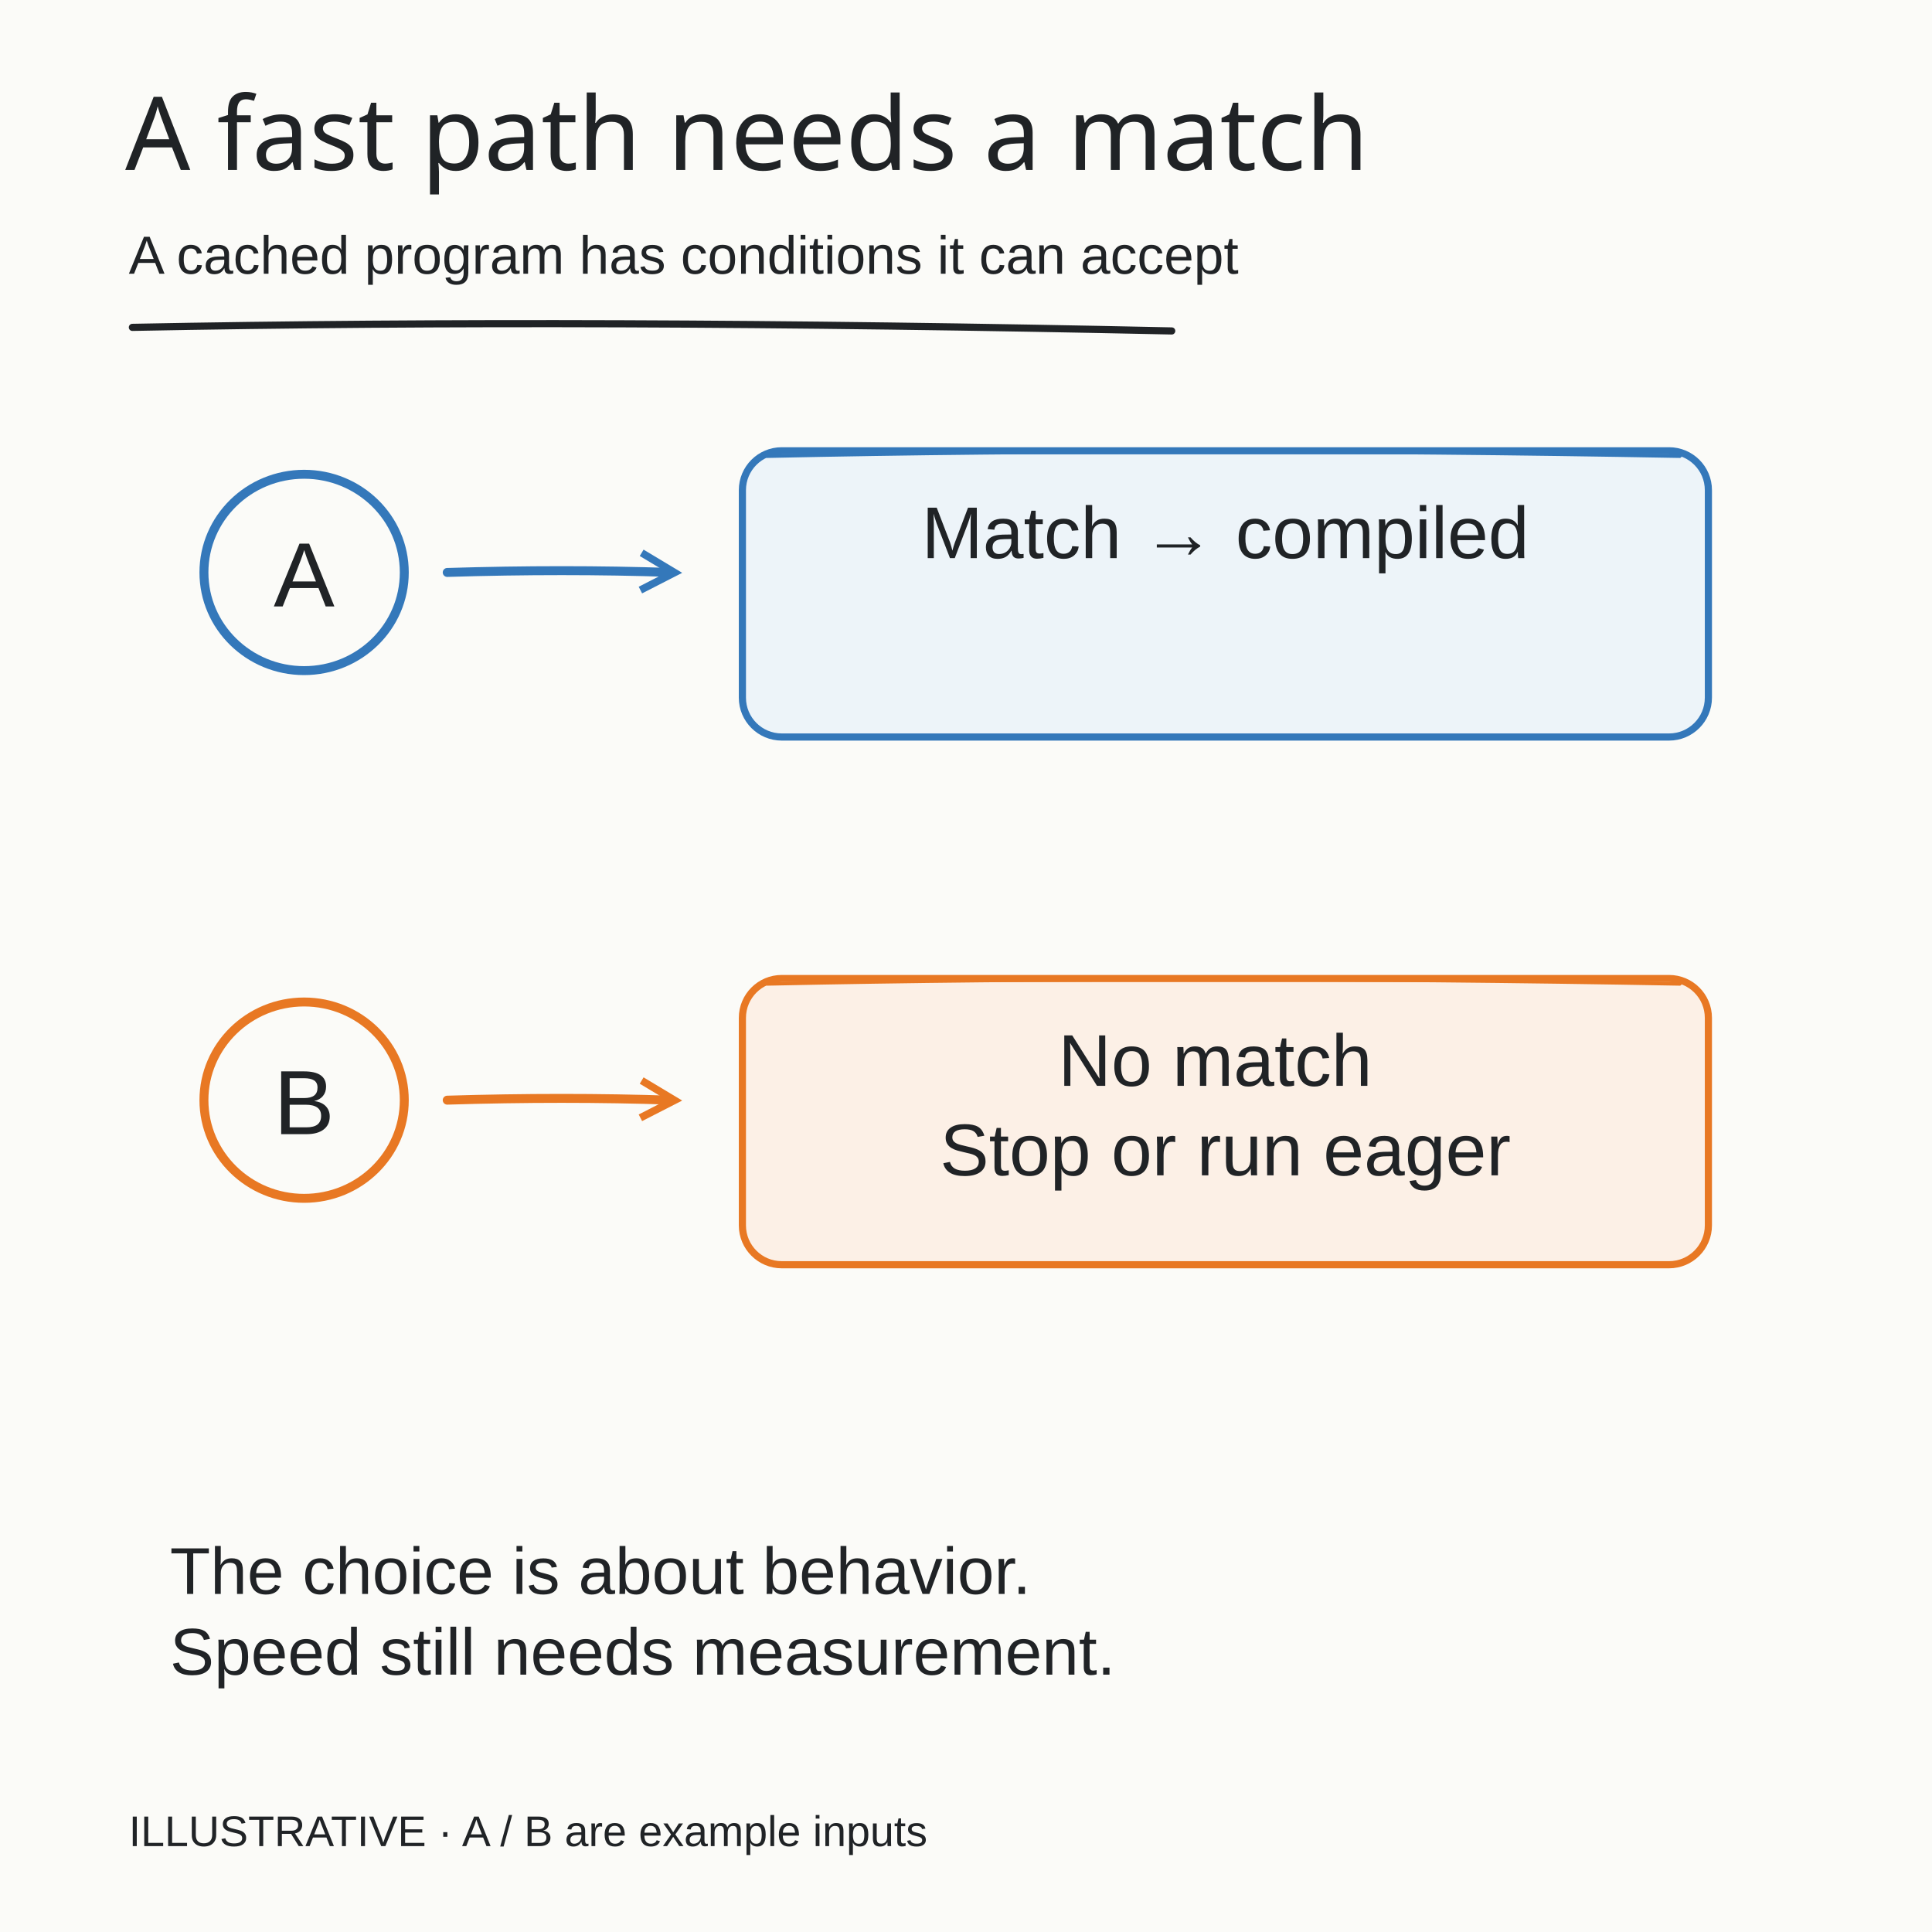
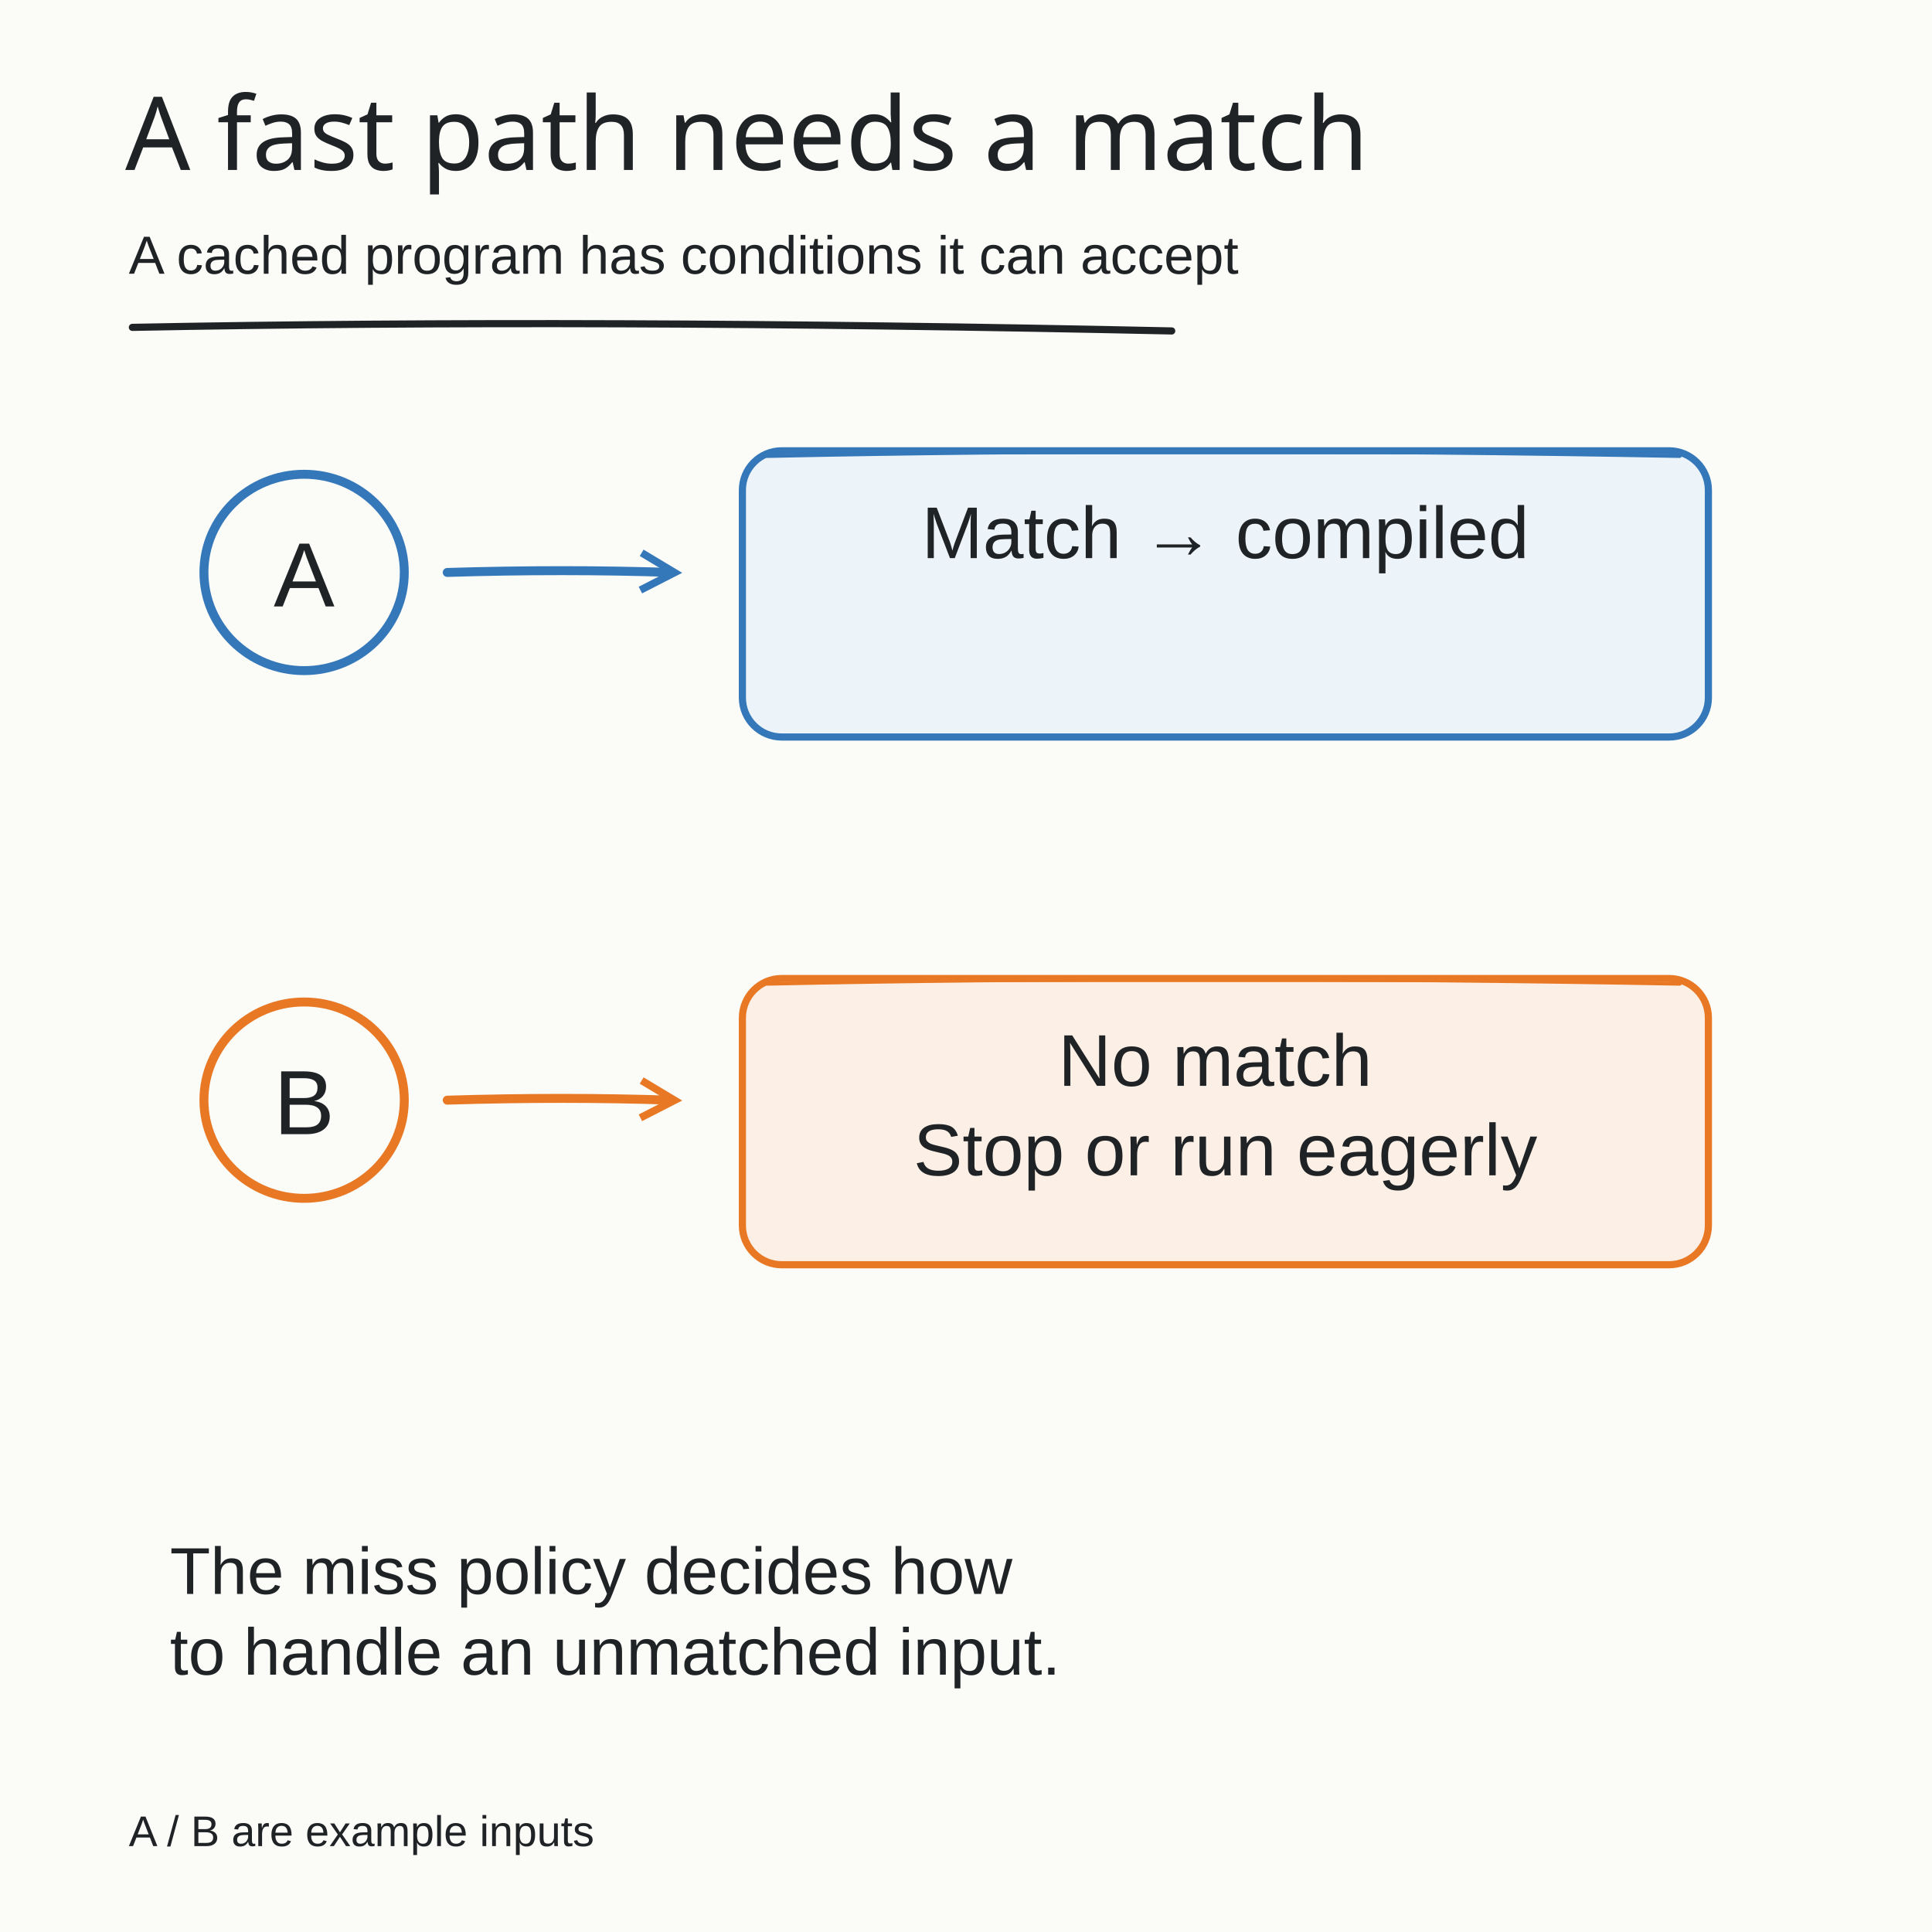
<svg xmlns="http://www.w3.org/2000/svg" width="1080" height="1080" viewBox="0 0 1080 1080">
  <rect width="100%" height="100%" fill="#FBFBF8" />
  <defs>
    <marker id="arrow" viewBox="0 0 12 12" refX="9" refY="6" markerWidth="5" markerHeight="5" orient="auto">
      <path d="M1 1 L10 6 L1 11" fill="none" stroke="context-stroke" stroke-width="2" />
    </marker>
  </defs>
  <text x="70" y="95" font-family="Bradley Hand" font-size="57" fill="#202326" text-anchor="start" font-weight="normal">
    <tspan x="70" dy="0">A fast path needs a match</tspan>
  </text>
  <text x="72" y="153" font-family="Arial, Helvetica, sans-serif" font-size="30" fill="#202326" text-anchor="start" font-weight="normal">
    <tspan x="72" dy="0">A cached program has conditions it can accept</tspan>
  </text>
  <path d="M74 183 Q330 178 655 185" fill="none" stroke="#202326" stroke-width="4" stroke-linecap="round" stroke-linejoin="round" />
  <ellipse cx="170" cy="320" rx="56" ry="54.88" fill="#FBFBF8" stroke="#3478BA" stroke-width="5" />
  <text x="170" y="339" font-family="Arial, Helvetica, sans-serif" font-size="51" fill="#202326" text-anchor="middle" font-weight="normal">
    <tspan x="170" dy="0">A</tspan>
  </text>
  <path d="M250 320 Q315.5 318.0 375 320" fill="none" stroke="#3478BA" stroke-width="5" stroke-linecap="round" stroke-linejoin="round" marker-end="url(#arrow)" />
  <rect x="415" y="252" width="540" height="160" rx="22" fill="#EDF4F9" stroke="#3478BA" stroke-width="4" />
  <path d="M429 255 Q663.4 250 939 255" fill="none" stroke="#3478BA" stroke-width="2" stroke-linecap="round" stroke-linejoin="round" />
  <text x="685" y="312" font-family="Arial, Helvetica, sans-serif" font-size="41" fill="#202326" text-anchor="middle" font-weight="normal">
    <tspan x="685" dy="0">Match → compiled</tspan>
  </text>
  <ellipse cx="170" cy="615" rx="56" ry="54.88" fill="#FBFBF8" stroke="#E87823" stroke-width="5" />
  <text x="170" y="634" font-family="Arial, Helvetica, sans-serif" font-size="51" fill="#202326" text-anchor="middle" font-weight="normal">
    <tspan x="170" dy="0">B</tspan>
  </text>
  <path d="M250 615 Q315.5 613.0 375 615" fill="none" stroke="#E87823" stroke-width="5" stroke-linecap="round" stroke-linejoin="round" marker-end="url(#arrow)" />
  <rect x="415" y="547" width="540" height="160" rx="22" fill="#FCF0E6" stroke="#E87823" stroke-width="4" />
  <path d="M429 550 Q663.4 545 939 550" fill="none" stroke="#E87823" stroke-width="2" stroke-linecap="round" stroke-linejoin="round" />
  <text x="685" y="607" font-family="Arial, Helvetica, sans-serif" font-size="41" fill="#202326" text-anchor="middle" font-weight="normal">
    <tspan x="685" dy="0">No match</tspan>
-     <tspan x="685" dy="50.02">Stop or run eager</tspan>
+     <tspan x="685" dy="50.02">Stop or run eagerly</tspan>
  </text>
  <text x="95" y="891" font-family="Arial, Helvetica, sans-serif" font-size="37" fill="#202326" text-anchor="start" font-weight="normal">
-     <tspan x="95" dy="0">The choice is about behavior.</tspan>
-     <tspan x="95" dy="45.14">Speed still needs measurement.</tspan>
+     <tspan x="95" dy="0">The miss policy decides how</tspan>
+     <tspan x="95" dy="45.14">to handle an unmatched input.</tspan>
  </text>
  <text x="72" y="1032" font-family="Arial, Helvetica, sans-serif" font-size="24" fill="#202326" text-anchor="start" font-weight="normal">
-     <tspan x="72" dy="0">ILLUSTRATIVE  ·  A / B are example inputs</tspan>
+     <tspan x="72" dy="0">A / B are example inputs</tspan>
  </text>
</svg>
